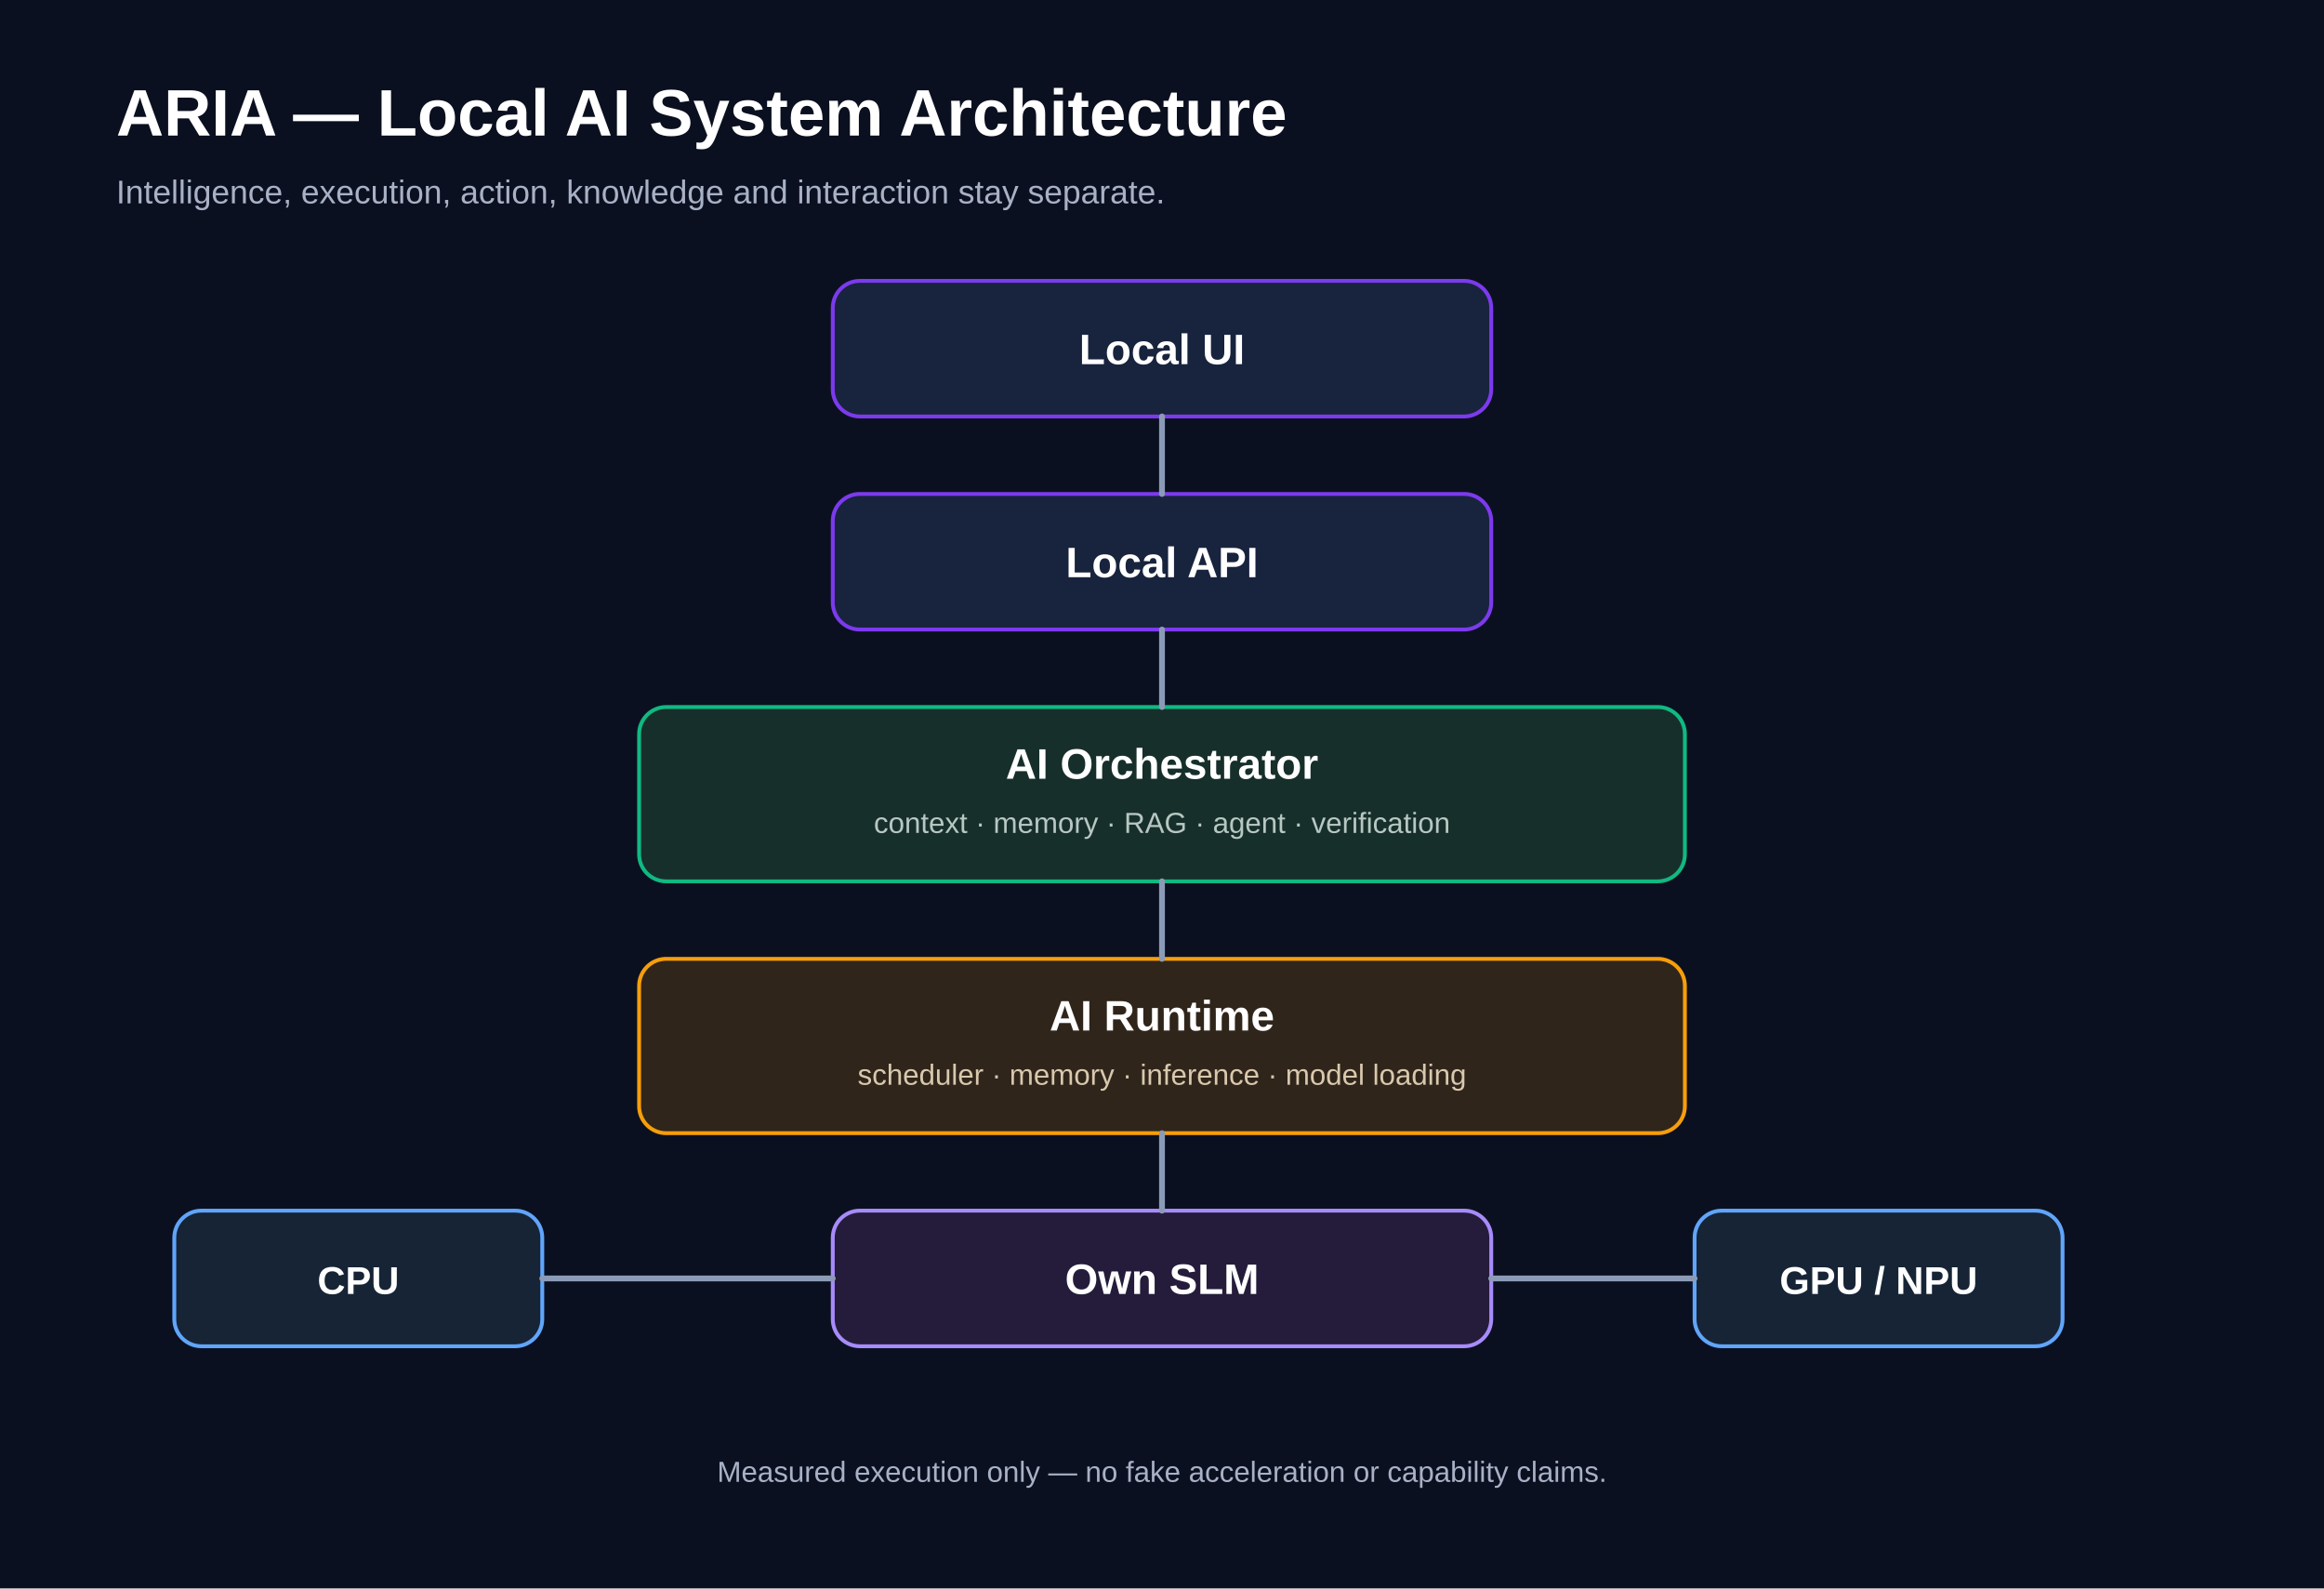
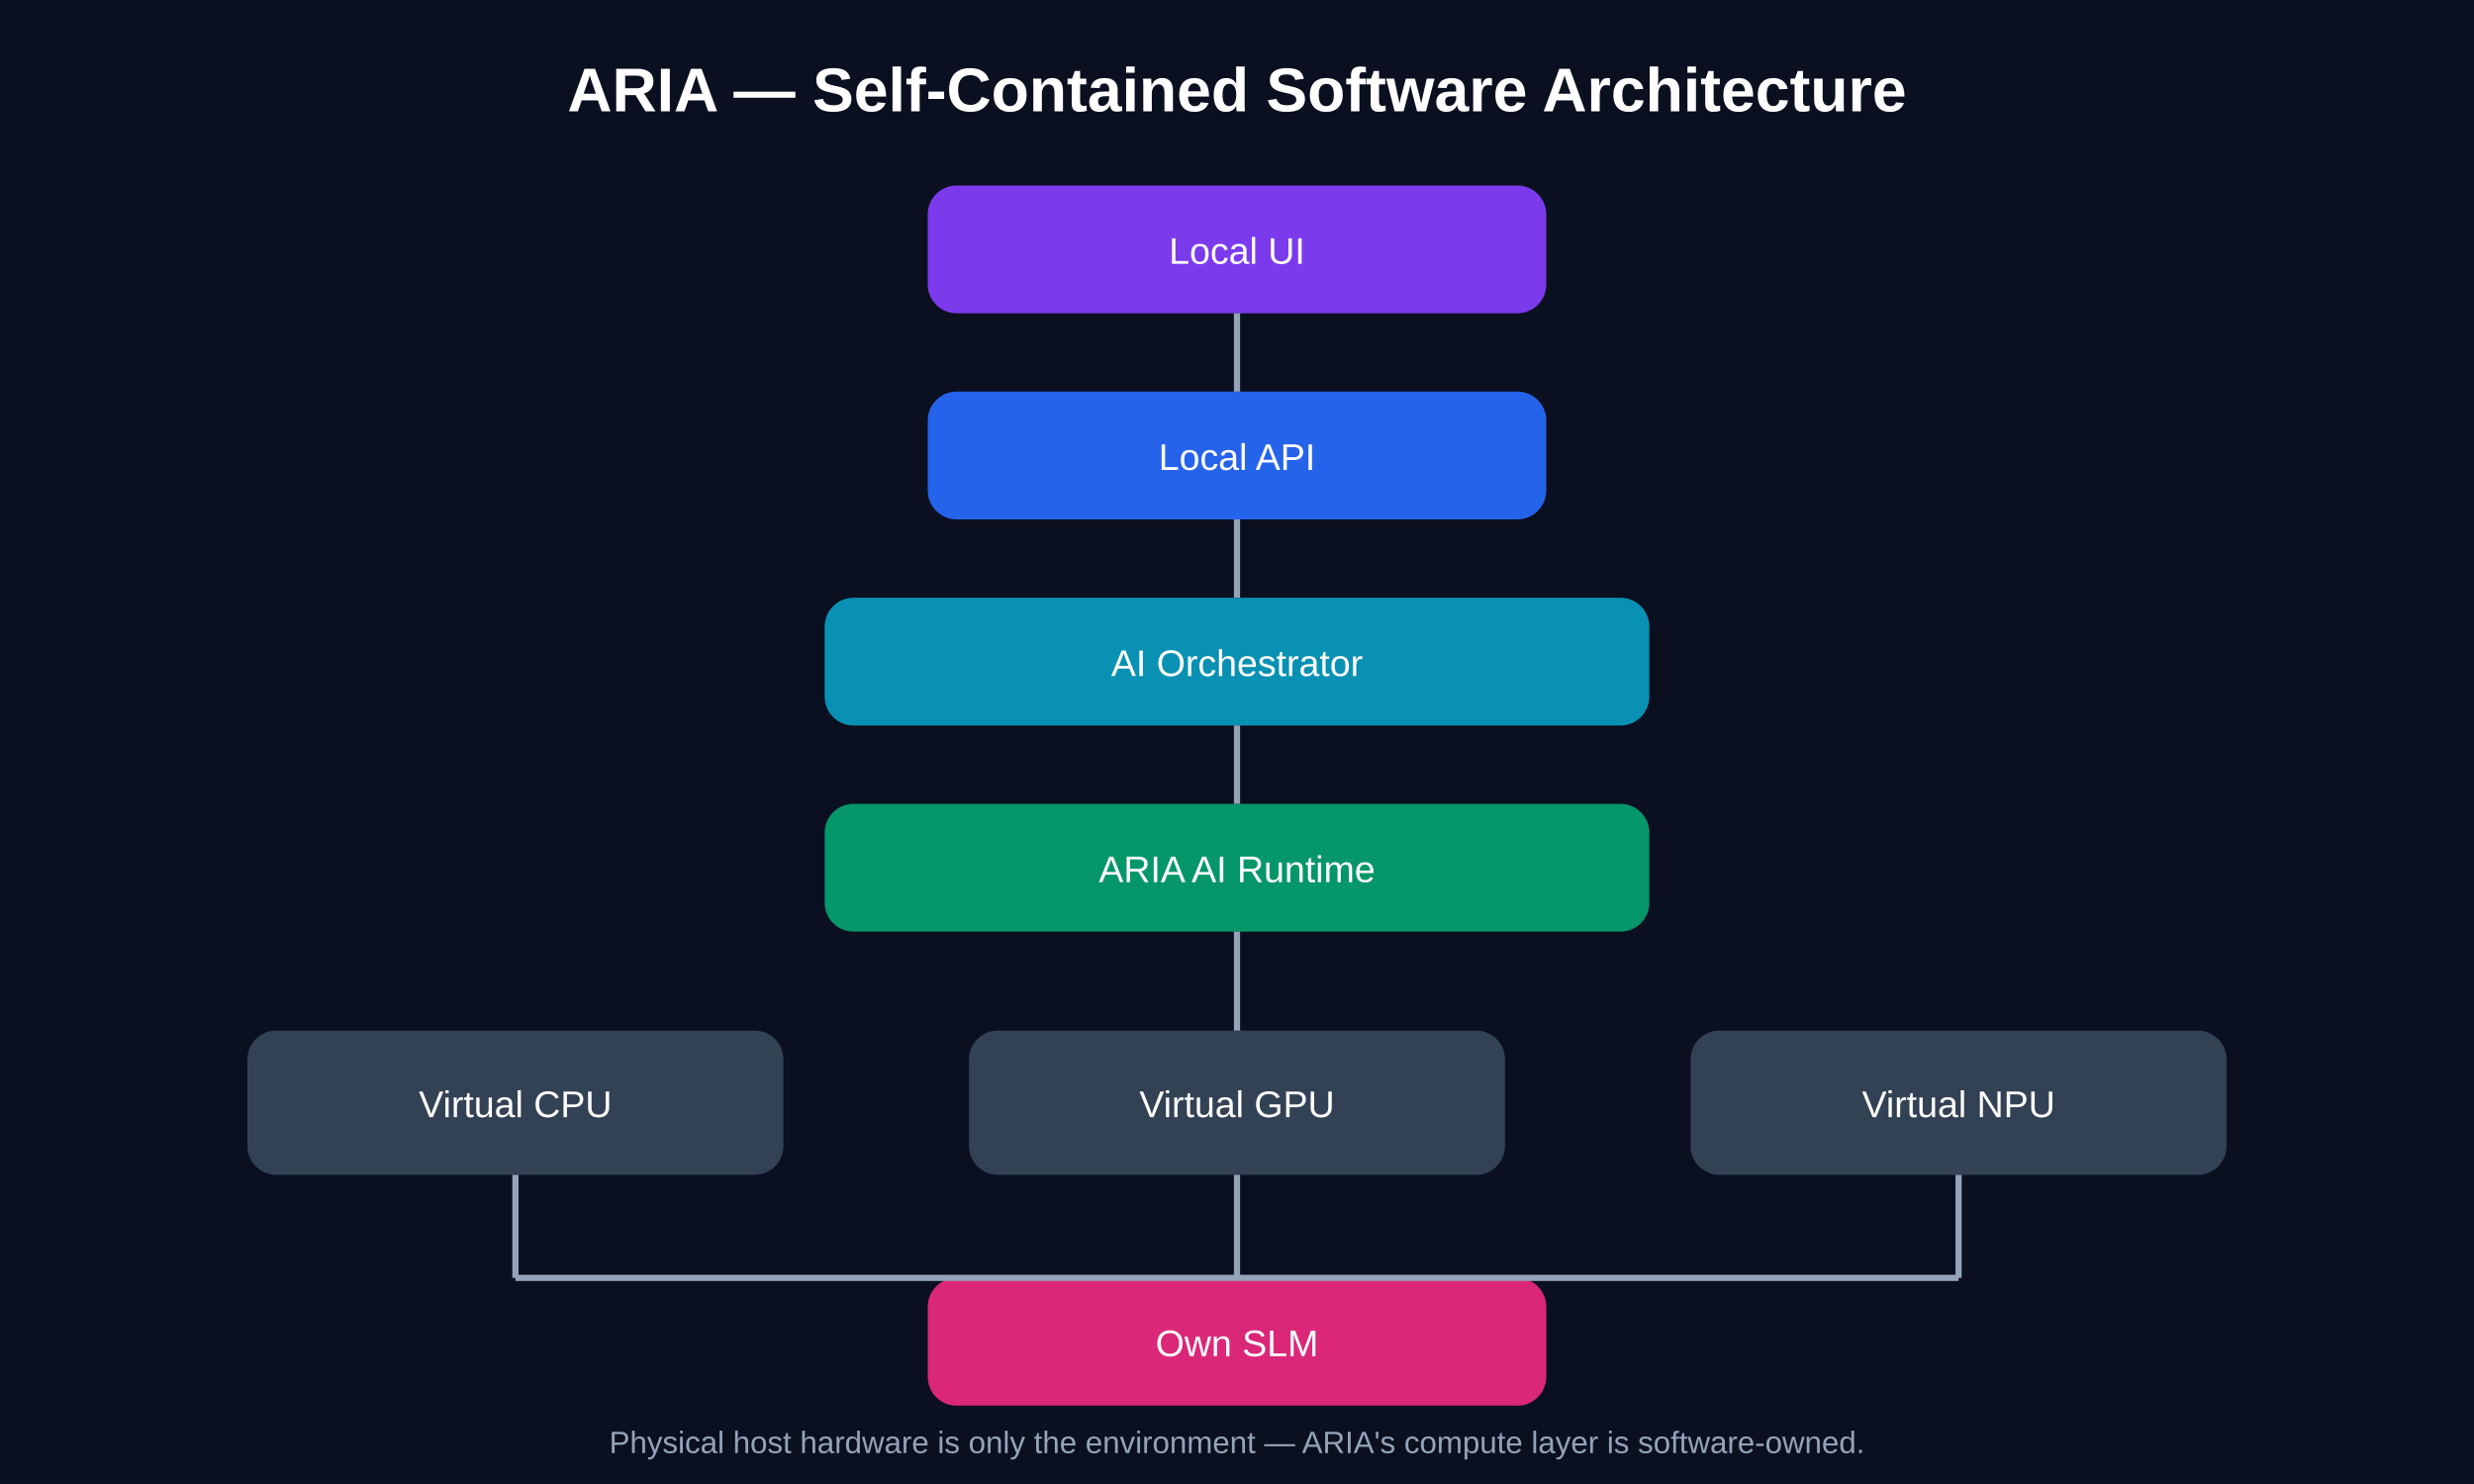
- <svg xmlns="http://www.w3.org/2000/svg" width="1200" height="820" viewBox="0 0 1200 820">
-   <rect width="1200" height="820" fill="#0b1020" />
-   <text x="60" y="70" fill="#ffffff" font-family="Arial,sans-serif" font-size="34" font-weight="700">ARIA — Local AI System Architecture</text>
-   <text x="60" y="105" fill="#a8b1c5" font-family="Arial,sans-serif" font-size="17">Intelligence, execution, action, knowledge and interaction stay separate.</text>
-   <g font-family="Arial,sans-serif" text-anchor="middle">
-     <rect x="430" y="145" width="340" height="70" rx="14" fill="#18233d" stroke="#7c3aed" stroke-width="2" />
-     <text x="600" y="188" fill="#fff" font-size="22" font-weight="700">Local UI</text>
-     <rect x="430" y="255" width="340" height="70" rx="14" fill="#18233d" stroke="#7c3aed" stroke-width="2" />
-     <text x="600" y="298" fill="#fff" font-size="22" font-weight="700">Local API</text>
-     <rect x="330" y="365" width="540" height="90" rx="14" fill="#172f2b" stroke="#10b981" stroke-width="2" />
-     <text x="600" y="402" fill="#fff" font-size="22" font-weight="700">AI Orchestrator</text>
-     <text x="600" y="430" fill="#b7c7c1" font-size="15">context · memory · RAG · agent · verification</text>
-     <rect x="330" y="495" width="540" height="90" rx="14" fill="#30251a" stroke="#f59e0b" stroke-width="2" />
-     <text x="600" y="532" fill="#fff" font-size="22" font-weight="700">AI Runtime</text>
-     <text x="600" y="560" fill="#d8c8ae" font-size="15">scheduler · memory · inference · model loading</text>
-     <rect x="430" y="625" width="340" height="70" rx="14" fill="#251c3b" stroke="#a78bfa" stroke-width="2" />
-     <text x="600" y="668" fill="#fff" font-size="22" font-weight="700">Own SLM</text>
-     <rect x="90" y="625" width="190" height="70" rx="14" fill="#162436" stroke="#60a5fa" stroke-width="2" />
-     <text x="185" y="668" fill="#fff" font-size="20" font-weight="700">CPU</text>
-     <rect x="875" y="625" width="190" height="70" rx="14" fill="#162436" stroke="#60a5fa" stroke-width="2" />
-     <text x="970" y="668" fill="#fff" font-size="20" font-weight="700">GPU / NPU</text>
-     <text x="600" y="765" fill="#a8b1c5" font-size="15">Measured execution only — no fake acceleration or capability claims.</text>
+ <svg xmlns="http://www.w3.org/2000/svg" width="1200" height="720" viewBox="0 0 1200 720">
+   <rect width="1200" height="720" fill="#0b1020" />
+   <text x="600" y="54" text-anchor="middle" fill="#ffffff" font-family="Arial" font-size="30" font-weight="700">ARIA — Self-Contained Software Architecture</text>
+   <g font-family="Arial" font-size="18" text-anchor="middle">
+     <rect x="450" y="90" width="300" height="62" rx="14" fill="#7c3aed" />
+     <text x="600" y="128" fill="#fff">Local UI</text>
+     <rect x="450" y="190" width="300" height="62" rx="14" fill="#2563eb" />
+     <text x="600" y="228" fill="#fff">Local API</text>
+     <rect x="400" y="290" width="400" height="62" rx="14" fill="#0891b2" />
+     <text x="600" y="328" fill="#fff">AI Orchestrator</text>
+     <rect x="400" y="390" width="400" height="62" rx="14" fill="#059669" />
+     <text x="600" y="428" fill="#fff">ARIA AI Runtime</text>
+     <rect x="120" y="500" width="260" height="70" rx="14" fill="#334155" />
+     <text x="250" y="542" fill="#fff">Virtual CPU</text>
+     <rect x="470" y="500" width="260" height="70" rx="14" fill="#334155" />
+     <text x="600" y="542" fill="#fff">Virtual GPU</text>
+     <rect x="820" y="500" width="260" height="70" rx="14" fill="#334155" />
+     <text x="950" y="542" fill="#fff">Virtual NPU</text>
+     <rect x="450" y="620" width="300" height="62" rx="14" fill="#db2777" />
+     <text x="600" y="658" fill="#fff">Own SLM</text>
  </g>
-   <g stroke="#8b9bb7" stroke-width="3" fill="none" stroke-linecap="round">
-     <path d="M600 215 L600 255" />
-     <path d="M600 325 L600 365" />
-     <path d="M600 455 L600 495" />
-     <path d="M600 585 L600 625" />
-     <path d="M430 660 L280 660" />
-     <path d="M770 660 L875 660" />
+   <g stroke="#94a3b8" stroke-width="3" fill="none">
+     <path d="M600 152v38M600 252v38M600 352v38" />
+     <path d="M600 452v48M250 570v50M600 570v50M950 570v50" />
+     <path d="M250 620h700" />
  </g>
+   <text x="600" y="705" text-anchor="middle" fill="#94a3b8" font-family="Arial" font-size="15">Physical host hardware is only the environment — ARIA's compute layer is software-owned.</text>
</svg>
